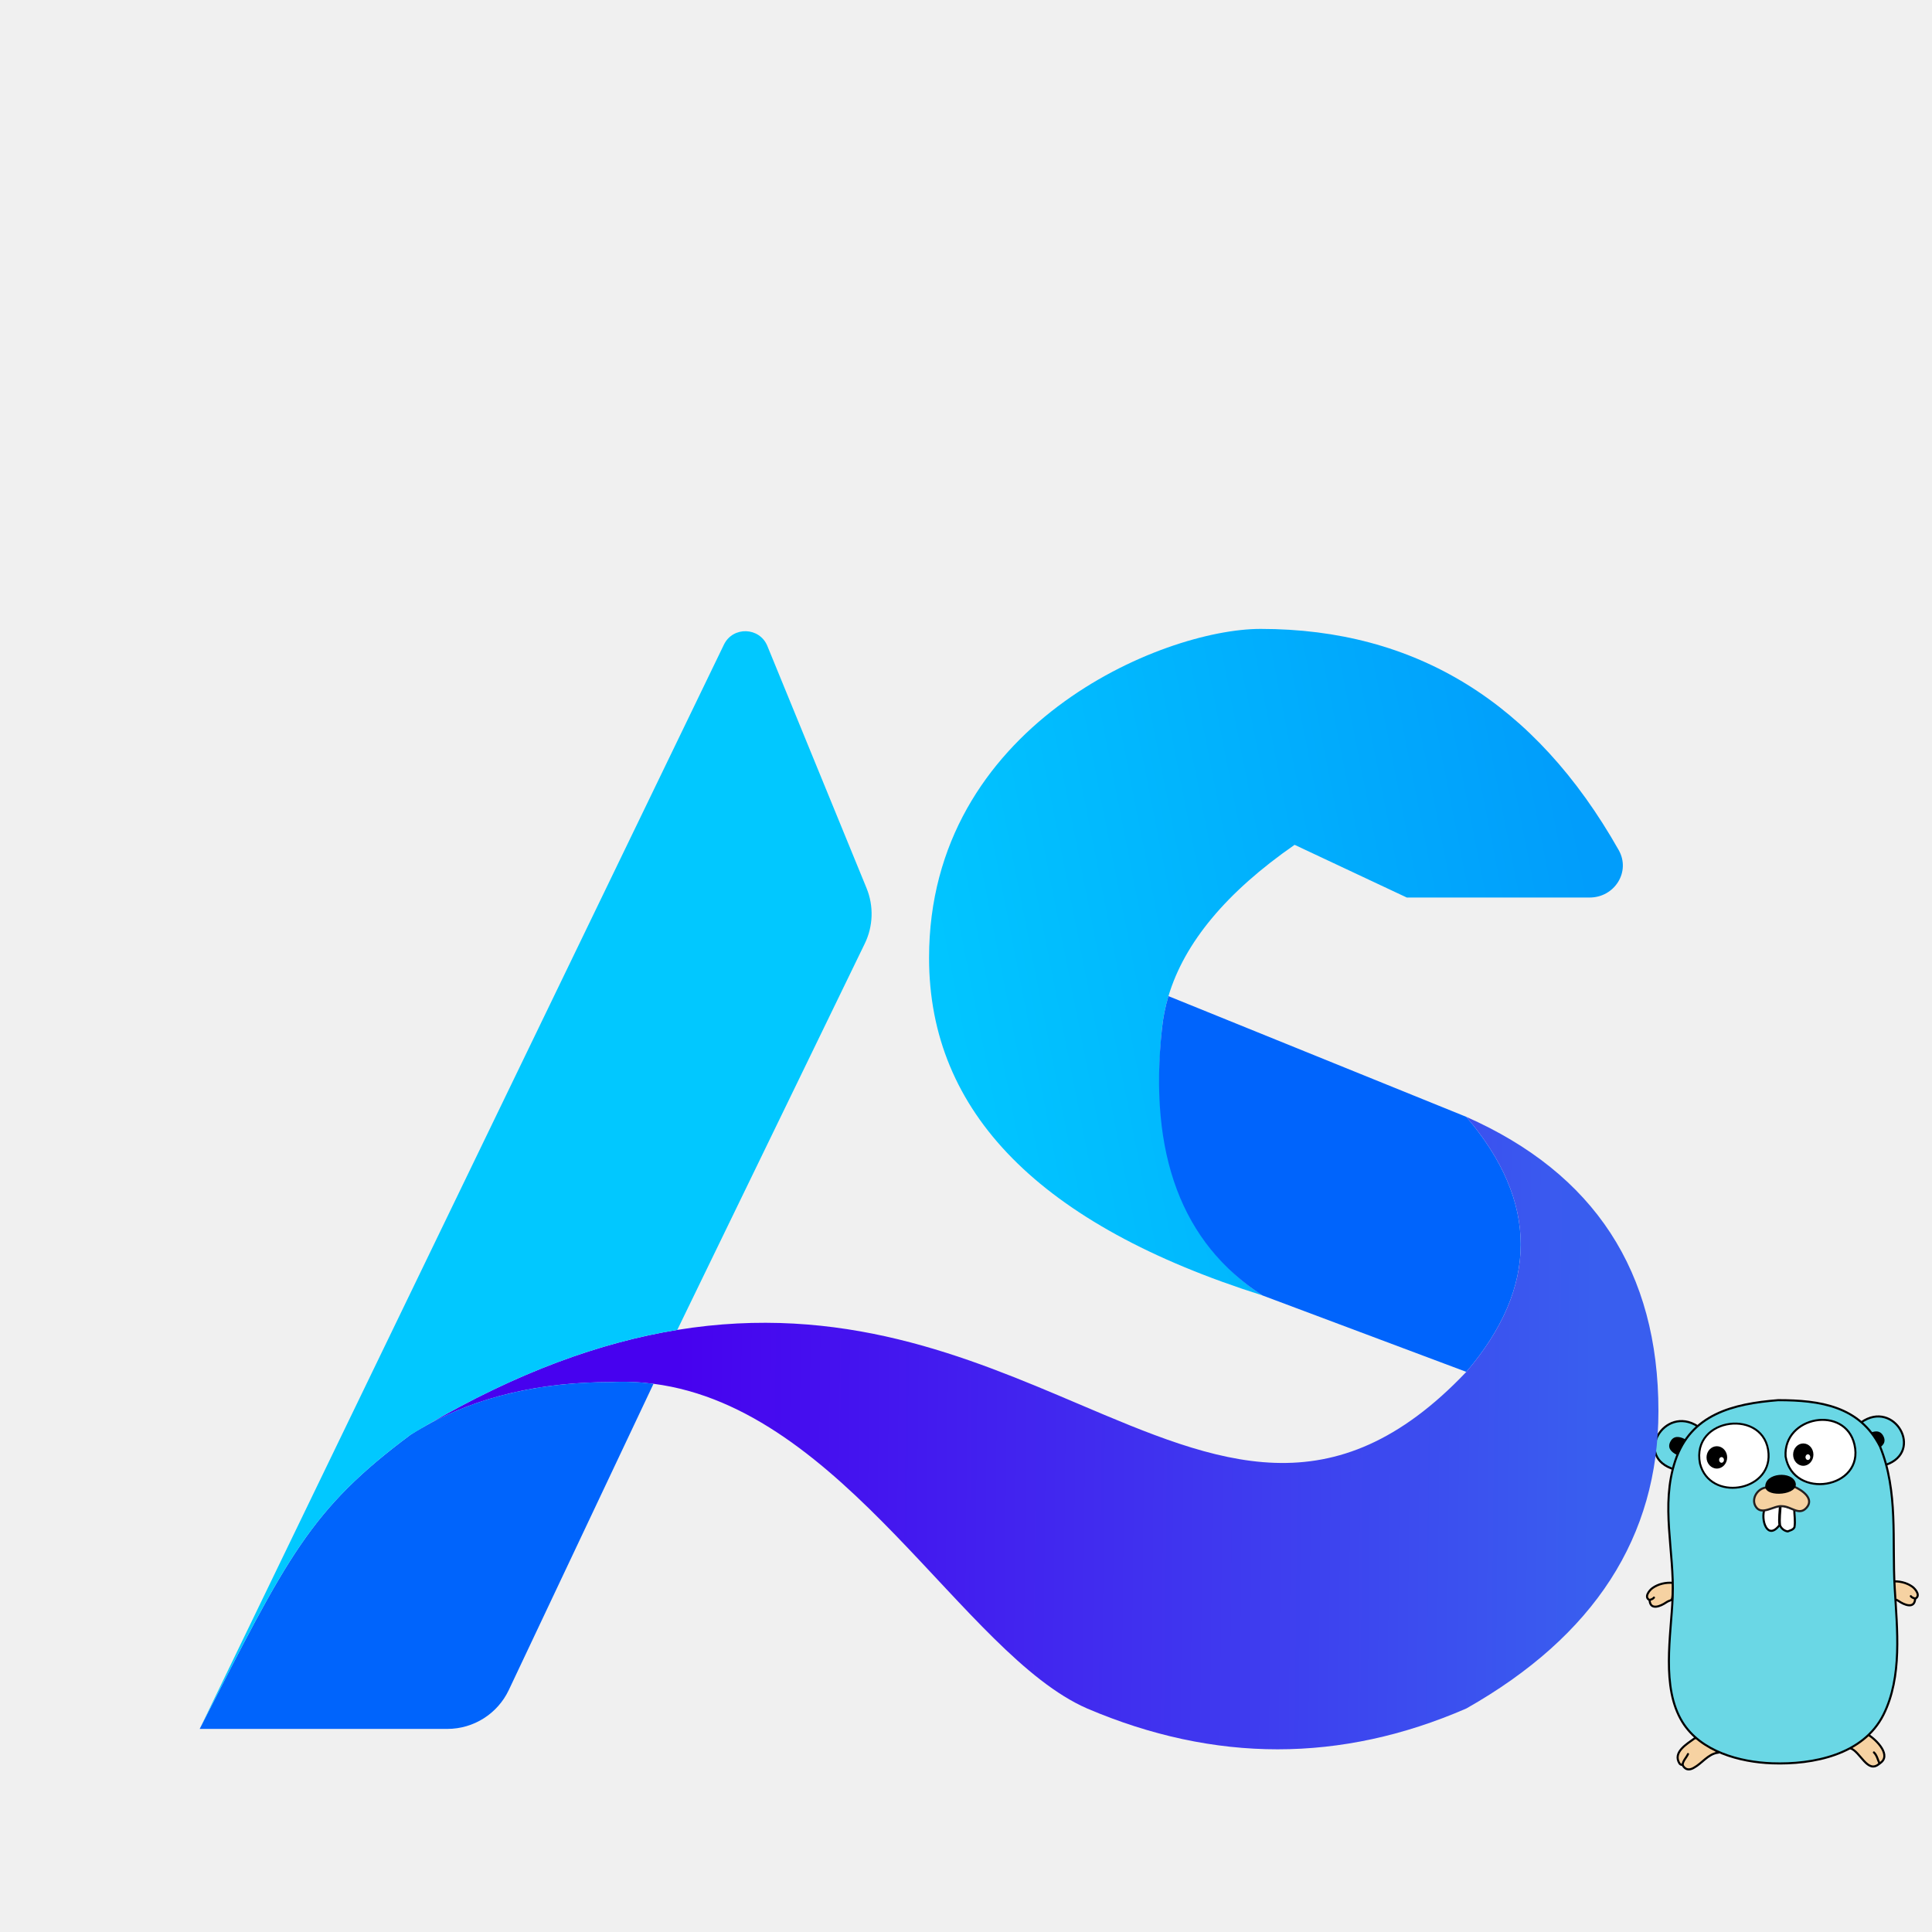
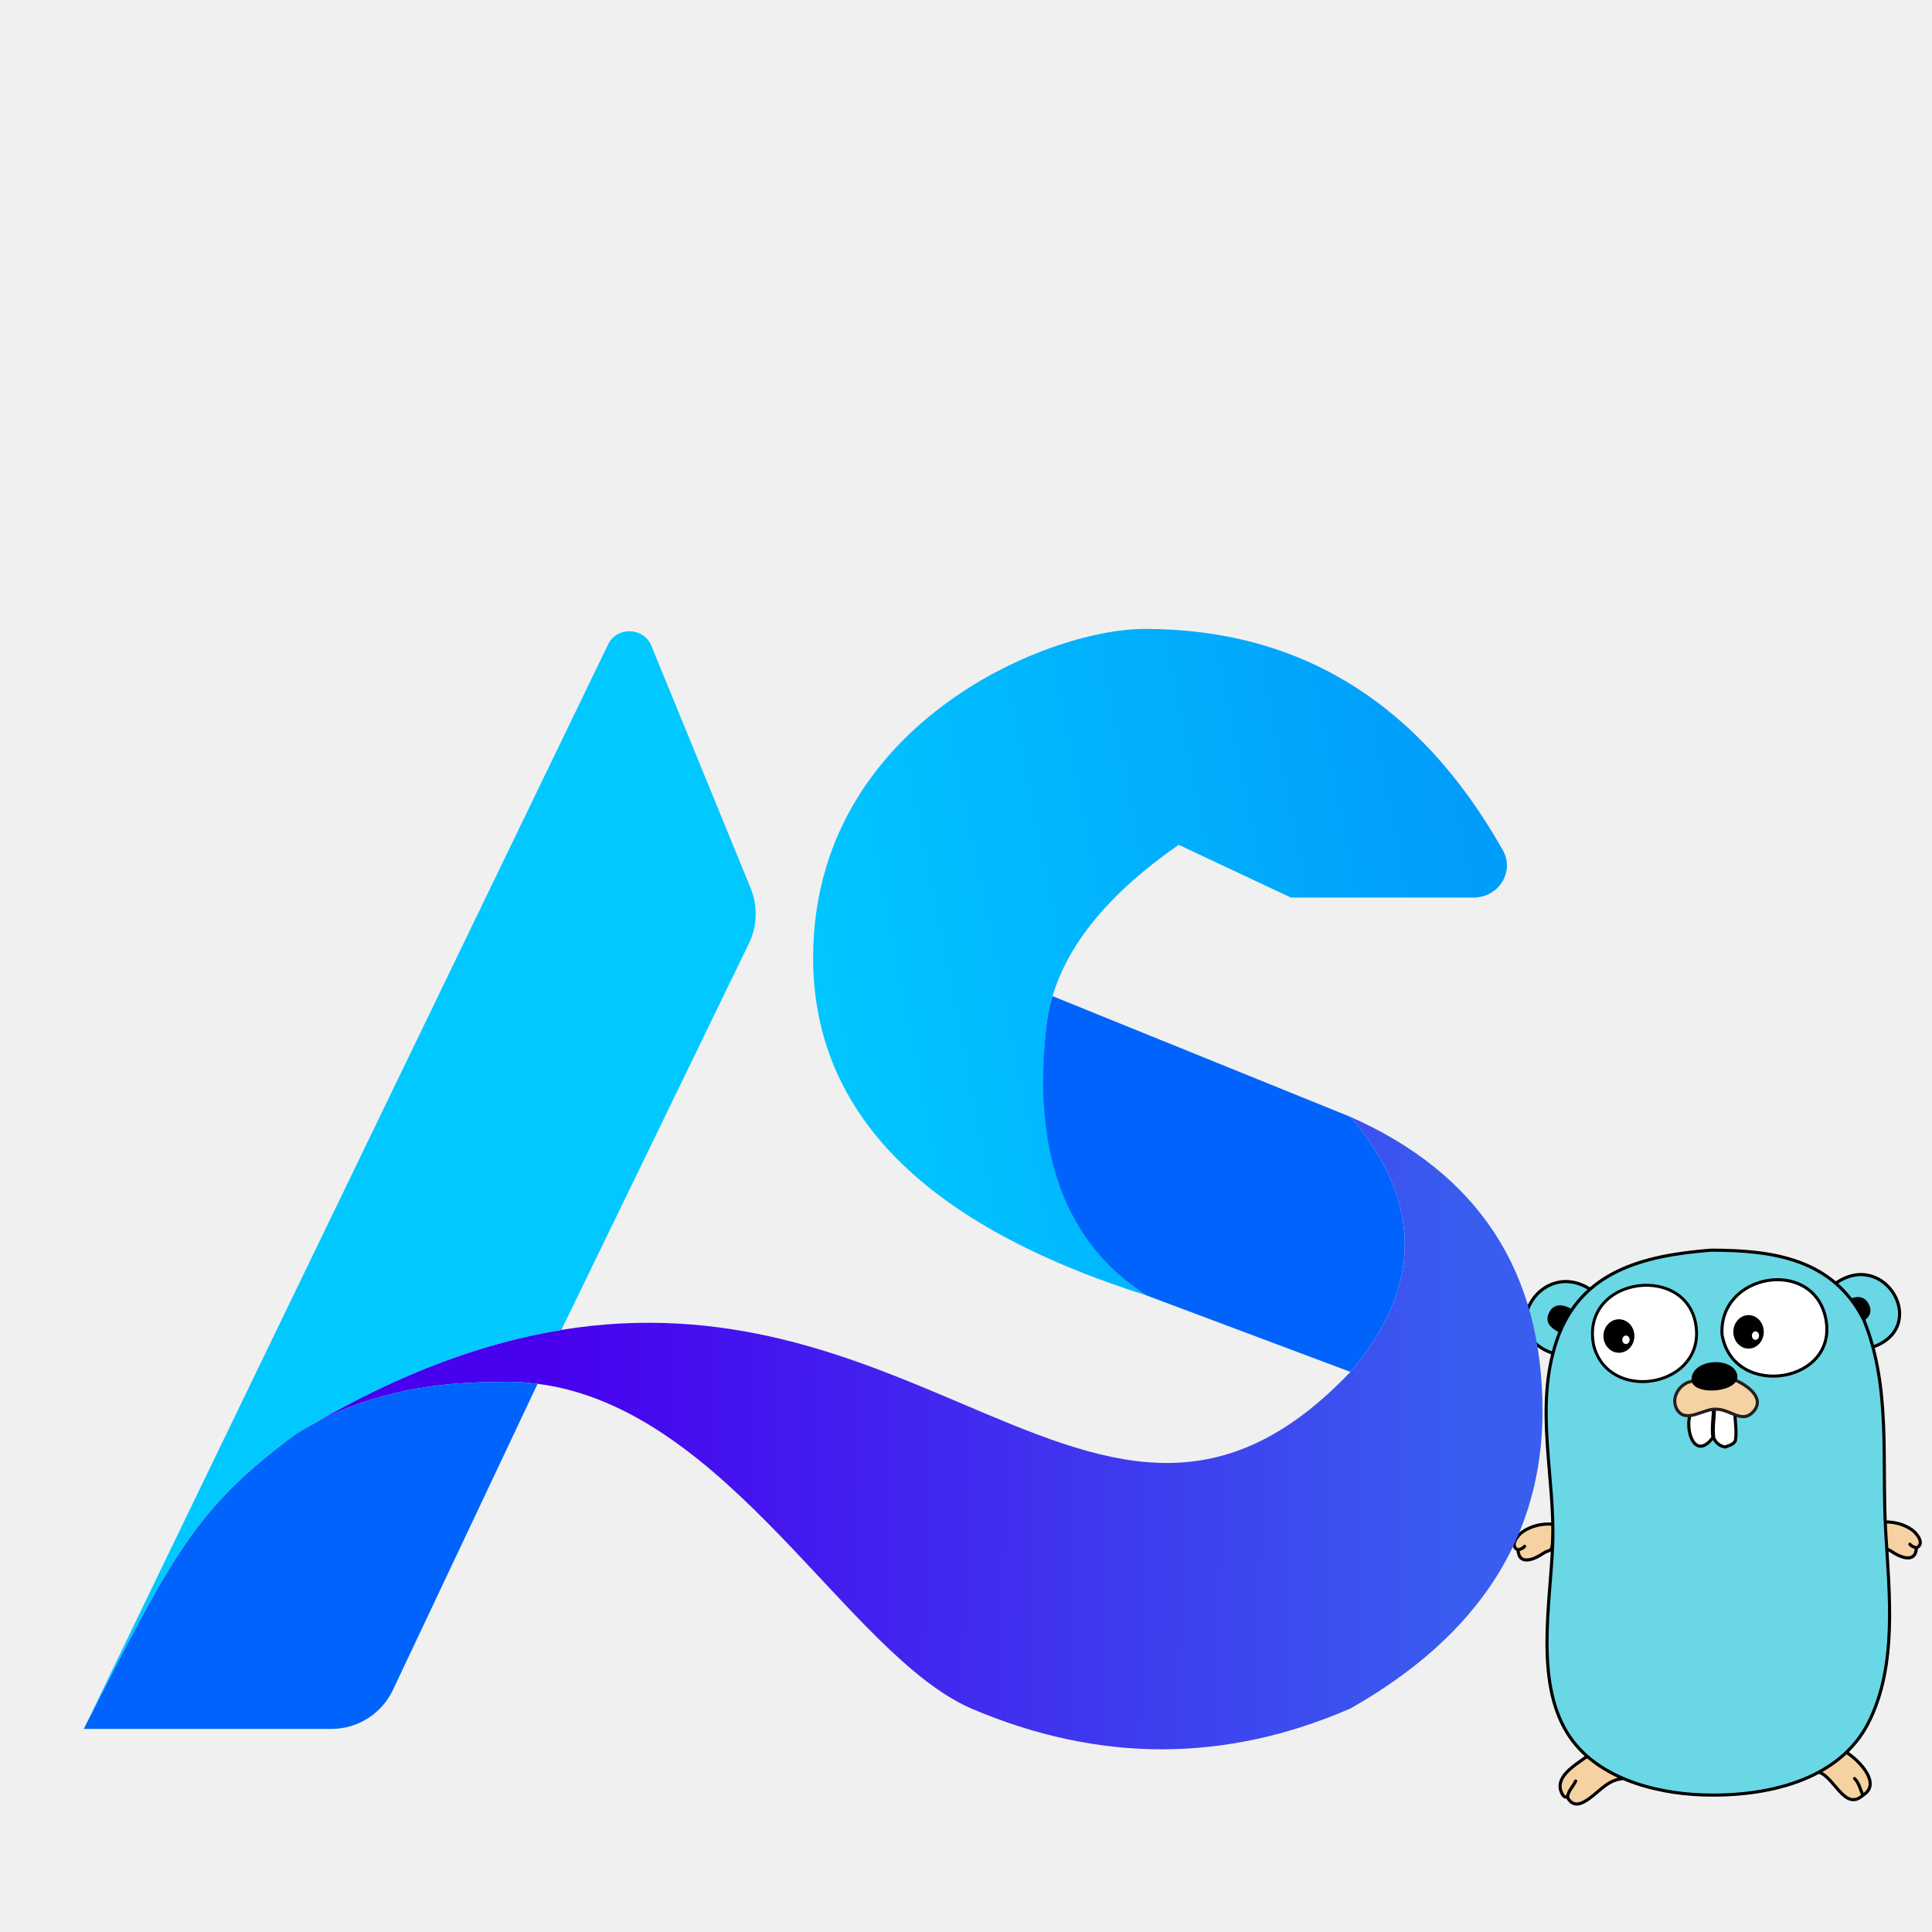
<svg xmlns="http://www.w3.org/2000/svg" fill="none" version="1.1" width="550" height="550" viewBox="120 20 500 500" role="img" aria-labelledby="logo-title logo-desc">
  <defs>
    <linearGradient id="as-cyan" x1="0.015" y1="0.483" x2="0.941" y2="0.308">
      <stop offset="0%" stop-color="#01C5FF" />
      <stop offset="100%" stop-color="#019DFB" />
    </linearGradient>
    <linearGradient id="as-blue" x1="0.211" y1="0.387" x2="0.952" y2="0.391">
      <stop offset="0%" stop-color="#4701EF" />
      <stop offset="100%" stop-color="#395EEF" />
    </linearGradient>
  </defs>
-   <g id="go-mole-stand" transform="translate(545 380) scale(0.18)">
+   <g id="go-mole-stand" transform="translate(510 340) scale(0.27)">
    <path fill-rule="evenodd" clip-rule="evenodd" fill="#F6D2A2" stroke="#000000" stroke-width="3" stroke-linecap="round" d="M10.634,300.493c0.764,15.751,16.499,8.463,23.626,3.539c6.765-4.675,8.743-0.789,9.337-10.015c0.389-6.064,1.088-12.128,0.744-18.216c-10.23-0.927-21.357,1.509-29.744,7.602C10.277,286.542,2.177,296.561,10.634,300.493" />
    <path fill-rule="evenodd" clip-rule="evenodd" fill="#C6B198" stroke="#000000" stroke-width="3" stroke-linecap="round" d="M10.634,300.493c2.29-0.852,4.717-1.457,6.271-3.528" />
    <path fill-rule="evenodd" clip-rule="evenodd" fill="#6AD7E5" stroke="#000000" stroke-width="3" stroke-linecap="round" d="M46.997,112.853C-13.3,95.897,31.536,19.189,79.956,50.74L46.997,112.853z" />
    <path fill-rule="evenodd" clip-rule="evenodd" fill="#6AD7E5" stroke="#000000" stroke-width="3" stroke-linecap="round" d="M314.895,44.984c47.727-33.523,90.856,42.111,35.388,61.141L314.895,44.984z" />
    <path fill-rule="evenodd" clip-rule="evenodd" fill="#F6D2A2" stroke="#000000" stroke-width="3" stroke-linecap="round" d="M325.161,494.343c12.123,7.501,34.282,30.182,16.096,41.18c-17.474,15.999-27.254-17.561-42.591-22.211C305.271,504.342,313.643,496.163,325.161,494.343z" />
    <path fill-rule="evenodd" clip-rule="evenodd" fill="none" stroke="#000000" stroke-width="3" stroke-linecap="round" d="M341.257,535.522c-2.696-5.361-3.601-11.618-8.102-15.939" />
    <path fill-rule="evenodd" clip-rule="evenodd" fill="#F6D2A2" stroke="#000000" stroke-width="3" stroke-linecap="round" d="M108.579,519.975c-14.229,2.202-22.238,15.039-34.1,21.558c-11.178,6.665-15.454-2.134-16.461-3.92c-1.752-0.799-1.605,0.744-4.309-1.979c-10.362-16.354,10.797-28.308,21.815-36.432C90.87,496.1,100.487,509.404,108.579,519.975z" />
    <path fill-rule="evenodd" clip-rule="evenodd" fill="none" stroke="#000000" stroke-width="3" stroke-linecap="round" d="M58.019,537.612c0.542-6.233,5.484-10.407,7.838-15.677" />
    <path fill-rule="evenodd" clip-rule="evenodd" fill="#000000" d="M49.513,91.667c-7.955-4.208-13.791-9.923-8.925-19.124c4.505-8.518,12.874-7.593,20.83-3.385L49.513,91.667z" />
    <path fill-rule="evenodd" clip-rule="evenodd" fill="#000000" d="M337.716,83.667c7.955-4.208,13.791-9.923,8.925-19.124c-4.505-8.518-12.874-7.593-20.83-3.385L337.716,83.667z" />
    <path fill-rule="evenodd" clip-rule="evenodd" fill="#F6D2A2" stroke="#000000" stroke-width="3" stroke-linecap="round" d="M392.475,298.493c-0.764,15.751-16.499,8.463-23.626,3.539c-6.765-4.675-8.743-0.789-9.337-10.015c-0.389-6.064-1.088-12.128-0.744-18.216c10.23-0.927,21.357,1.509,29.744,7.602C392.831,284.542,400.932,294.561,392.475,298.493" />
    <path fill-rule="evenodd" clip-rule="evenodd" fill="#C6B198" stroke="#000000" stroke-width="3" stroke-linecap="round" d="M392.475,298.493c-2.29-0.852-4.717-1.457-6.271-3.528" />
    <path fill-rule="evenodd" clip-rule="evenodd" fill="#6AD7E5" stroke="#000000" stroke-width="3" stroke-linecap="round" d="M195.512,13.124c60.365,0,116.953,8.633,146.452,66.629c26.478,65.006,17.062,135.104,21.1,203.806c3.468,58.992,11.157,127.145-16.21,181.812c-28.79,57.514-100.73,71.982-160,69.863c-46.555-1.666-102.794-16.854-129.069-59.389c-30.826-49.9-16.232-124.098-13.993-179.622c2.652-65.771-17.815-131.742,3.792-196.101C69.999,33.359,130.451,18.271,195.512,13.124" />
    <path fill-rule="evenodd" clip-rule="evenodd" fill="#FFFFFF" stroke="#000000" stroke-width="2.908" stroke-linecap="round" d="M206.169,94.16c10.838,63.003,113.822,46.345,99.03-17.197C291.935,19.983,202.567,35.755,206.169,94.16" />
    <path fill-rule="evenodd" clip-rule="evenodd" fill="#FFFFFF" stroke="#000000" stroke-width="2.821" stroke-linecap="round" d="M83.103,104.35c14.047,54.85,101.864,40.807,98.554-14.213C177.691,24.242,69.673,36.957,83.103,104.35" />
    <path fill-rule="evenodd" clip-rule="evenodd" fill="#FFFFFF" stroke="#000000" stroke-width="3" stroke-linecap="round" d="M218.594,169.762c0.046,8.191,1.861,17.387,0.312,26.101c-2.091,3.952-6.193,4.37-9.729,5.967c-4.89-0.767-9.002-3.978-10.963-8.552c-1.255-9.946,0.468-19.576,0.785-29.526L218.594,169.762z" />
    <ellipse fill-rule="evenodd" clip-rule="evenodd" fill="#000000" cx="107.324" cy="95.404" rx="14.829" ry="16.062" />
    <ellipse fill-rule="evenodd" clip-rule="evenodd" fill="#FFFFFF" cx="114.069" cy="99.029" rx="3.496" ry="4.082" />
    <ellipse fill-rule="evenodd" clip-rule="evenodd" fill="#000000" cx="231.571" cy="91.404" rx="14.582" ry="16.062" />
    <ellipse fill-rule="evenodd" clip-rule="evenodd" fill="#FFFFFF" cx="238.204" cy="95.029" rx="3.438" ry="4.082" />
    <path fill-rule="evenodd" clip-rule="evenodd" fill="#FFFFFF" stroke="#000000" stroke-width="3" stroke-linecap="round" d="M176.217,168.87c-6.47,15.68,3.608,47.035,21.163,23.908c-1.255-9.946,0.468-19.576,0.785-29.526L176.217,168.87z" />
    <path fill-rule="evenodd" clip-rule="evenodd" fill="#F6D2A2" stroke="#231F20" stroke-width="3" stroke-linecap="round" d="M178.431,138.673c-12.059,1.028-21.916,15.366-15.646,26.709c8.303,15.024,26.836-1.329,38.379,0.203c13.285,0.272,24.17,14.047,34.84,2.49c11.867-12.854-5.109-25.373-18.377-30.97L178.431,138.673z" />
    <path fill-rule="evenodd" clip-rule="evenodd" fill="#000000" d="M176.913,138.045c-0.893-20.891,38.938-23.503,43.642-6.016C225.247,149.475,178.874,153.527,176.913,138.045C175.348,125.682,176.913,138.045,176.913,138.045z" />
  </g>
-   <g id="agent-scope-mark" transform="translate(118 82) scale(0.88)">
+   <g id="agent-scope-mark" transform="translate(88 82) scale(0.88)">
    <path d="M275.5,211.25Q275.5,279.5,373.5,310.5Q338.5,287.5,344,232Q344.497,227.194,345.9,222.498Q352.966,198.857,383,178L416,193.5L469.774,193.5C477.096,193.5,481.922,185.916,478.315,179.543Q441.507,114.5,373,114.5C344,114.5,275.5,143,275.5,211.25Z" fill="url(#as-cyan)" />
    <path d="M344,232Q338,287.5,373.5,310.5L433.5,333Q449.499,314.25,449.499,295.5Q449.499,276.75,433.5,258L345.9,222.498Q344.497,227.194,344,232Z" fill="#0064FC" />
    <path d="M123,351.5C124.39,350.657,125.773,349.832,127.148,349.027Q125.039,350.21,123,351.5ZM127.148,349.027Q150.372,336,182,336C186.269,335.798,190.421,335.981,194.464,336.502C250.549,343.733,285.622,416.143,322,432Q350.125,444,378,444Q405.875,444,433.5,432Q490,400,490,344.5Q490,283,433.5,258Q449.5,276.75,449.5,295.5Q449.5,314.25,433.5,333C394.317,374.257,360.66,359.947,319.45,342.425C286.952,328.608,249.757,312.793,201.453,320.659C179.241,324.276,154.681,332.9,127.148,349.027Z" fill="url(#as-blue)" />
    <path d="M61,438L133.831,438C141.566,438,148.608,433.539,151.913,426.545L194.464,336.502C190.421,335.981,186.269,335.798,182,336Q147.5,336,123,351.5C93.5,373.5,87,387,61,438Z" fill="#0064FC" />
    <path d="M61,438C87,387,93.5,373.5,123,351.5C152.221,333.774,178.132,324.457,201.453,320.659L256.597,207.041C259.081,201.924,259.268,195.992,257.112,190.728L227.948,119.523C225.653,113.919,217.805,113.677,215.169,119.13L61,438Z" fill="#01C8FF" />
  </g>
</svg>
